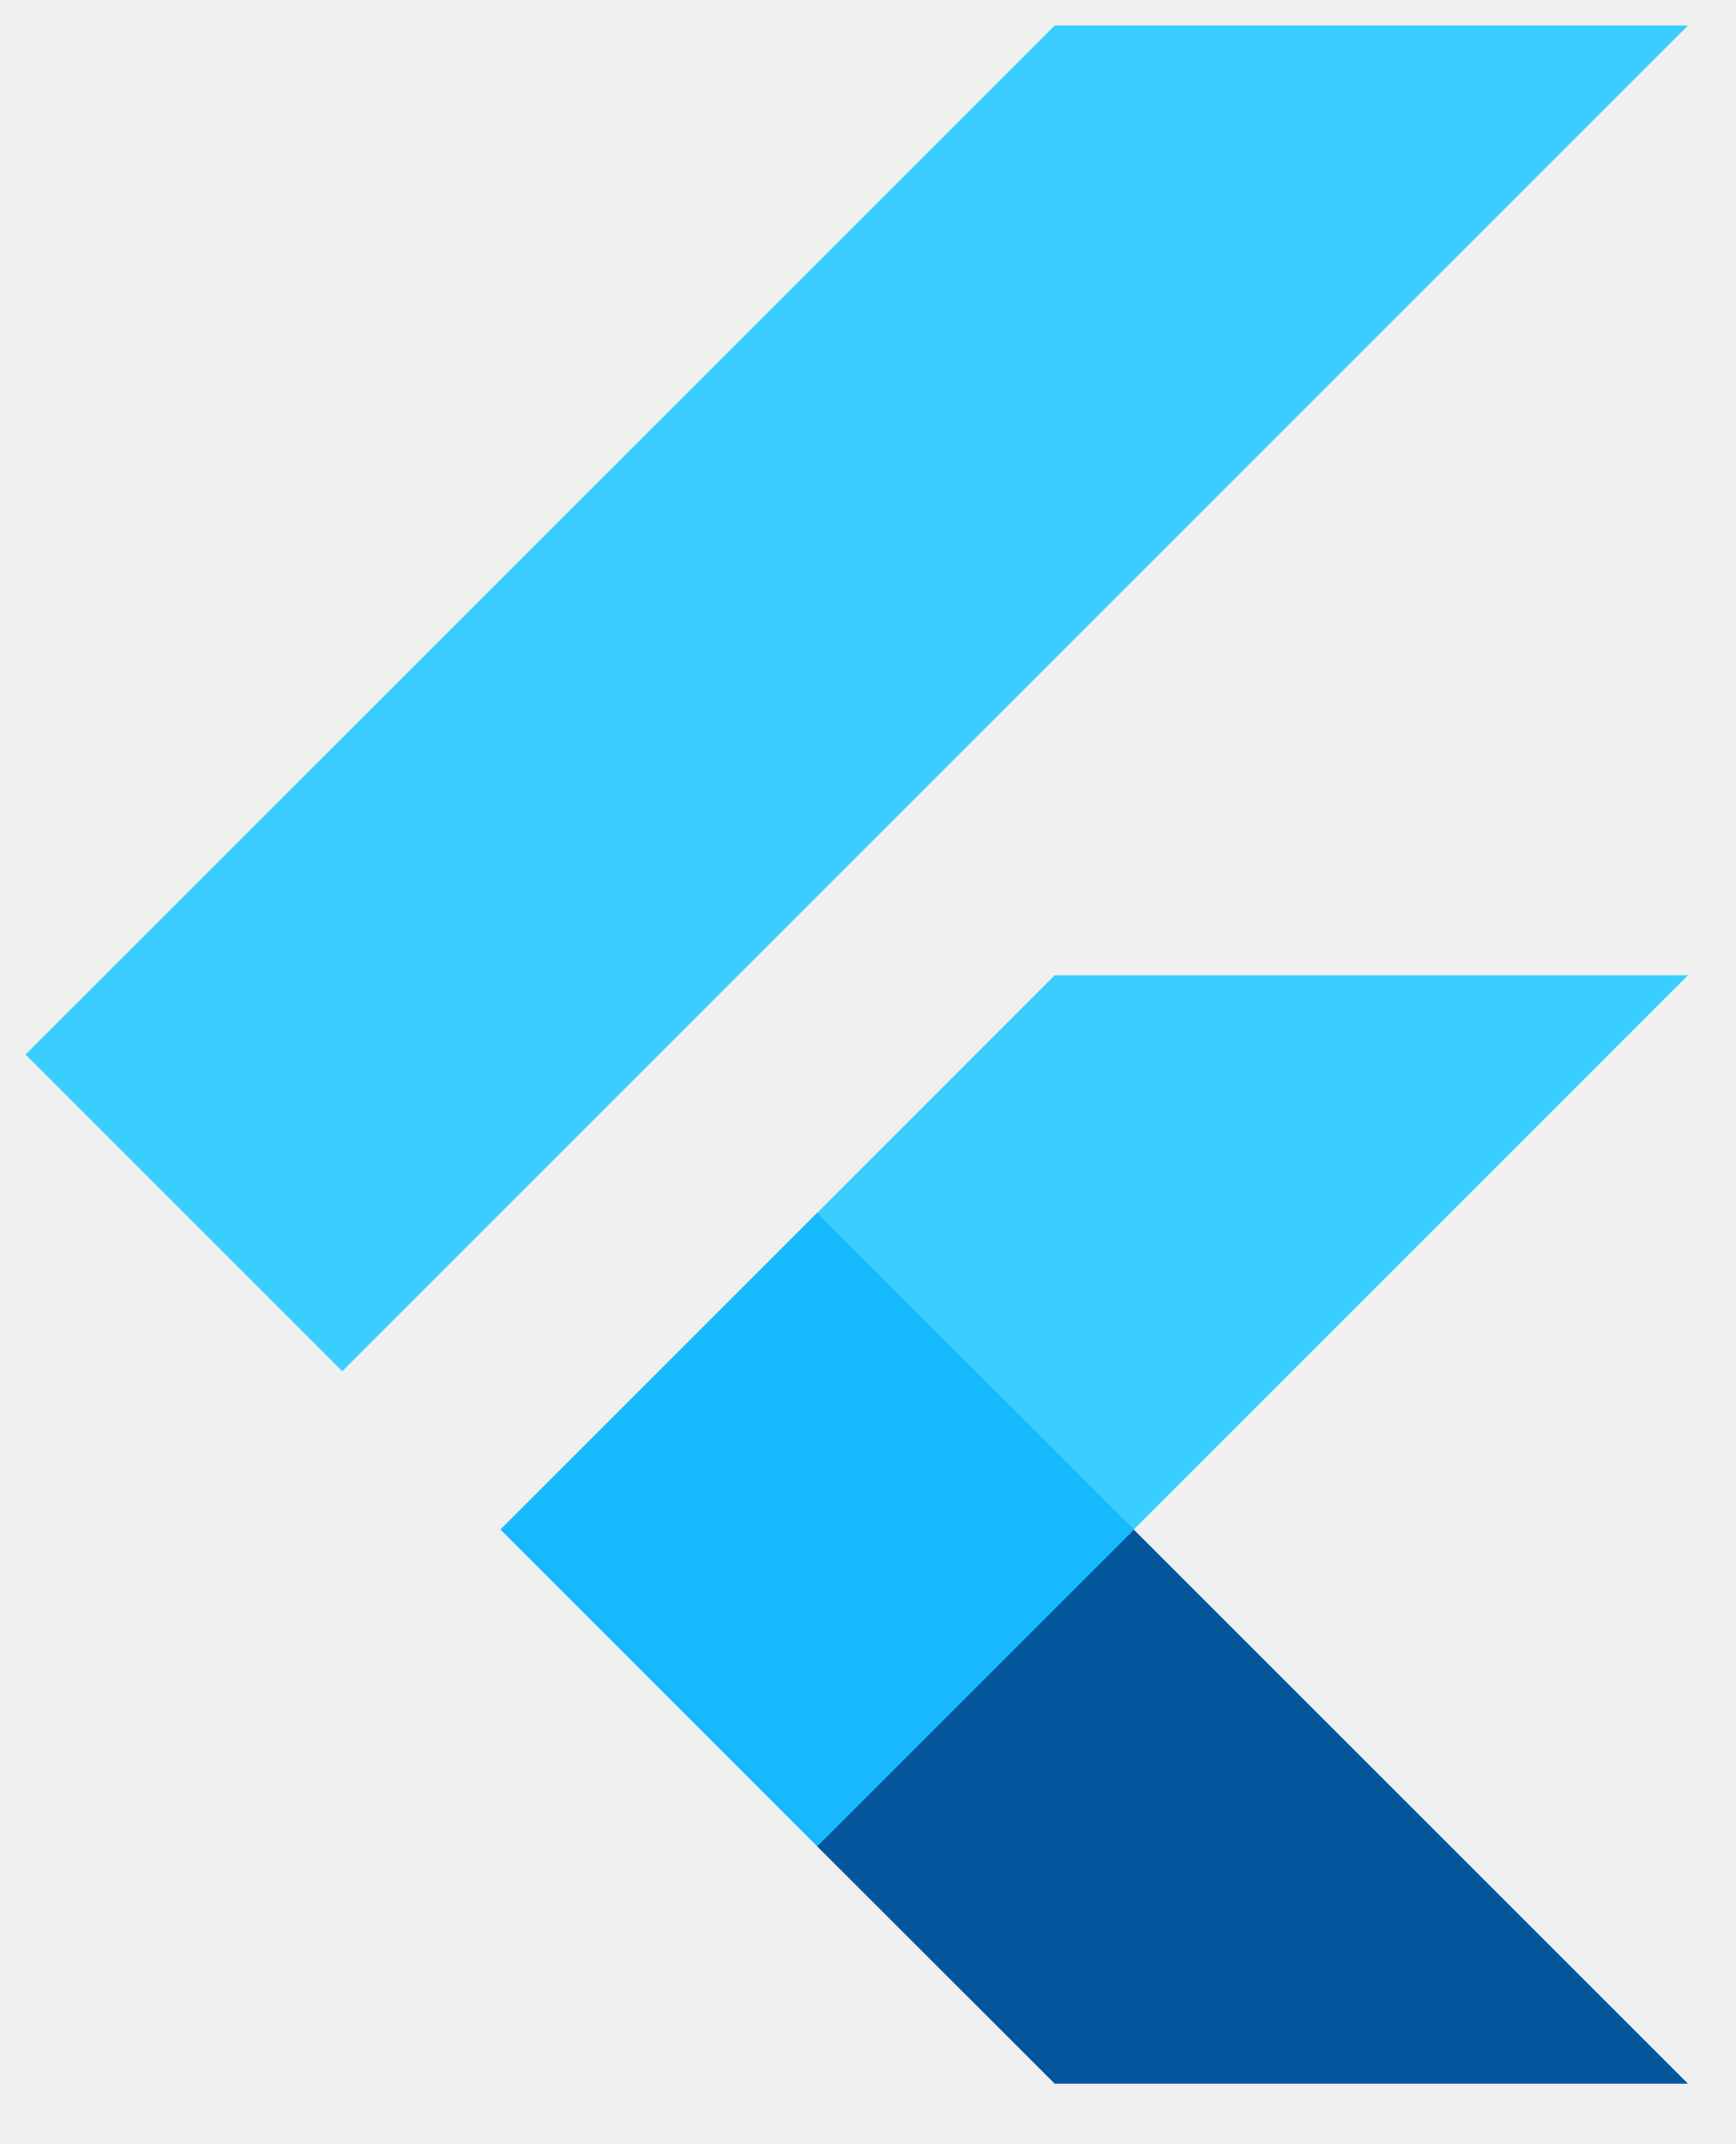
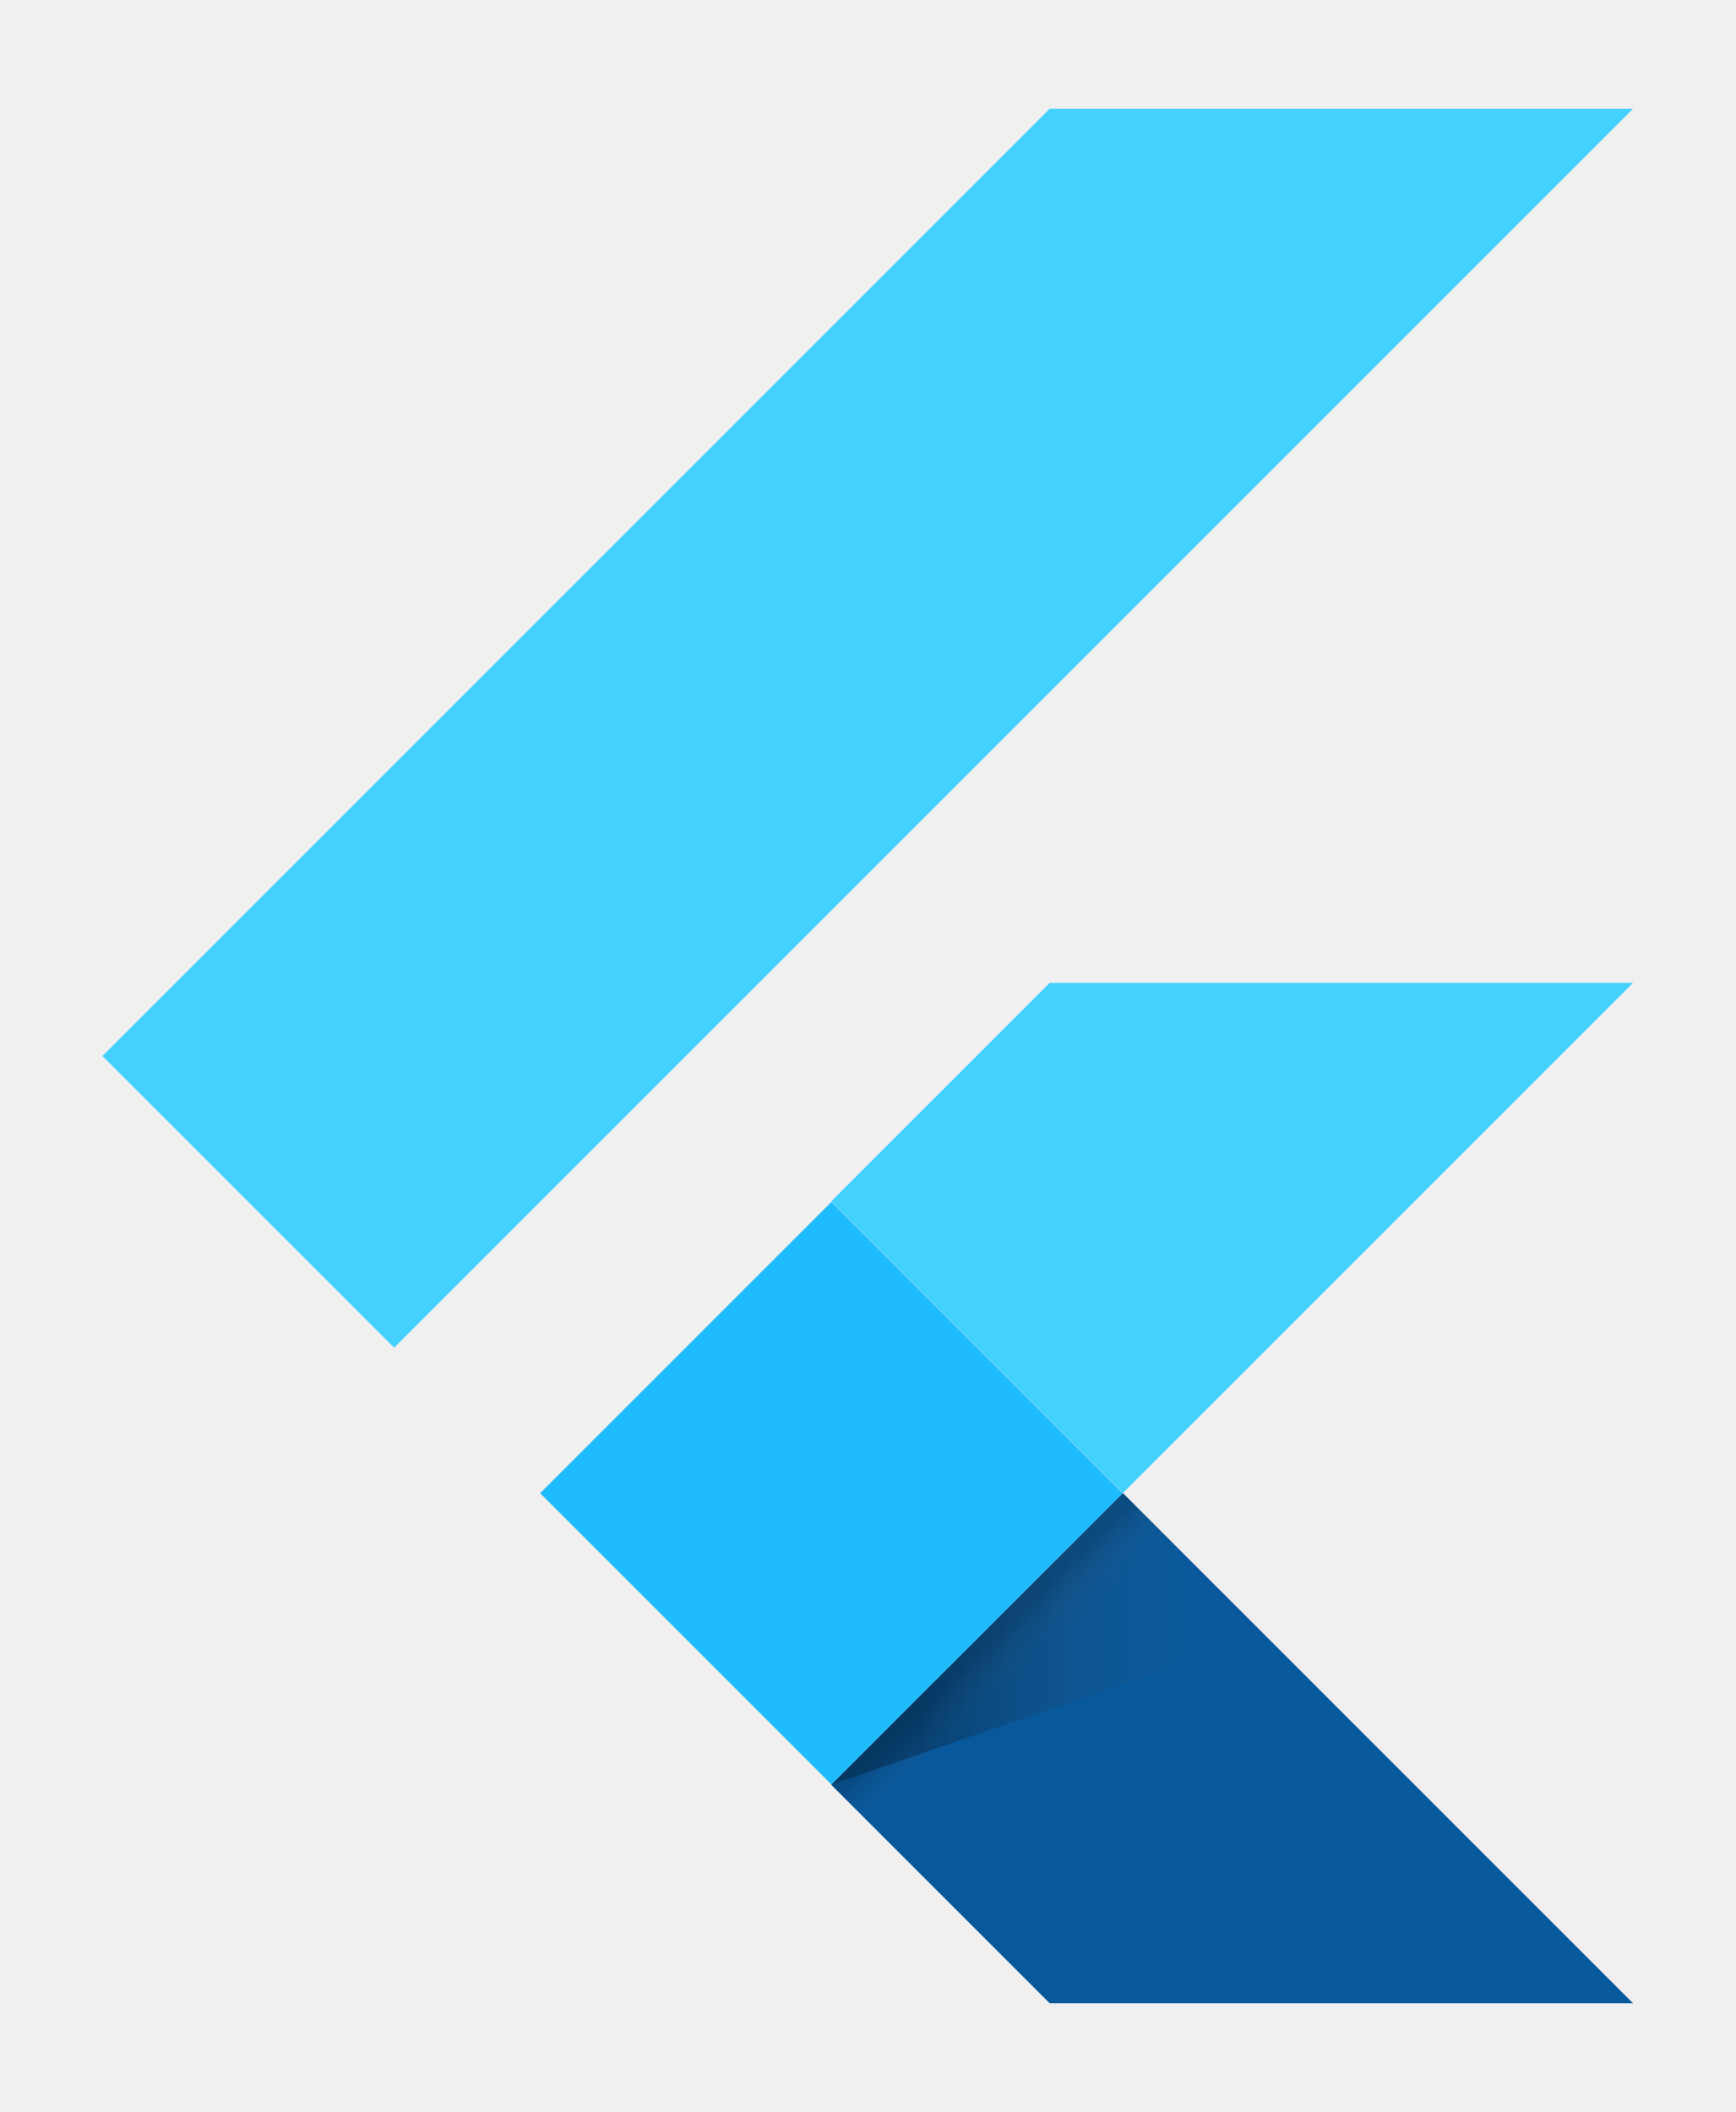
- <svg xmlns="http://www.w3.org/2000/svg" xmlns:xlink="http://www.w3.org/1999/xlink" viewBox="0 0 34 42" fill="#fff" fill-rule="evenodd" stroke="#000" stroke-linecap="round" stroke-linejoin="round">
-   <style>.B{fill-rule:nonzero}</style>
-   <use xlink:href="#C" x=".5" y=".5" />
+ <svg xmlns="http://www.w3.org/2000/svg" width="166" height="202" viewBox="0 0 166 202" fill="none">
+   <path d="M37.7 128.9L9.8 101L100.4 10.4H156.2" fill="#44D1FD" />
+   <path d="M156.2 94H100.4L79.5 114.9L107.4 142.8" fill="#44D1FD" />
+   <path d="M79.5 170.7L100.4 191.6H156.2L107.4 142.8" fill="#08589C" />
+   <path d="M79.521 114.957L51.662 142.816L79.521 170.676L107.381 142.816L79.521 114.957Z" fill="#1FBCFD" />
+   <path d="M107.381 142.816L79.521 170.676L83.41 174.565L111.27 146.705L107.381 142.816Z" fill="url(#paint0_linear_1305_4318)" />
+   <path d="M79.5 170.7L120.9 156.4L107.4 142.8" fill="url(#paint1_linear_1305_4318)" />
  <defs>
-     <linearGradient id="A" x1="19.68%" y1="119.30%" x2="69.89%" y2="44.82%">
-       <stop offset="0%" stop-color="#1a237e" stop-opacity=".4" />
-       <stop offset="1%" stop-color="#1a237e" stop-opacity="0" />
+     <linearGradient id="paint0_linear_1305_4318" x1="79.521" y1="170.676" x2="83.41" y2="174.565" gradientUnits="userSpaceOnUse">
+       <stop offset="0.2" stop-opacity="0.15" />
+       <stop offset="0.85" stop-color="#616161" stop-opacity="0.01" />
    </linearGradient>
-     <radialGradient id="B" cx="3%" cy="7%" r="135%" fx="3%" fy="7%">
-       <stop offset="0%" stop-color="#fff" stop-opacity=".1" />
-       <stop offset="1%" stop-color="#fff" stop-opacity="0" />
-     </radialGradient>
+     <linearGradient id="paint1_linear_1305_4318" x1="79.5" y1="142.8" x2="120.9" y2="142.8" gradientUnits="userSpaceOnUse">
+       <stop offset="0.2" stop-opacity="0.26" />
+       <stop offset="0.85" stop-color="#616161" stop-opacity="0.01" />
+     </linearGradient>
  </defs>
-   <symbol id="C" overflow="visible">
-     <g stroke="none">
-       <path d="M15.504 35.667l17.057-17.061H20.159L9.305 29.464zM0 20.159L20.159 0h12.403L6.203 26.362z" fill="#39cefd" class="B" />
-       <path d="M20.158 40.318h12.403L21.707 29.464l-6.203 6.203z" fill="#03569b" class="B" />
-       <path d="M21.707 29.464l-6.203 6.203 9.2-3.187z" fill="url(#A)" class="B" />
-       <path d="M9.304 29.461l6.203-6.203 6.204 6.203-6.204 6.203z" fill="#16b9fd" class="B" />
-       <path d="M32.561 18.606L21.708 29.464l10.854 10.858H20.159L9.301 29.464l10.858-10.858h12.403zM20.159 0L0 20.159l6.203 6.203L32.561 0H20.159z" fill="url(#B)" class="B" />
-     </g>
-   </symbol>
</svg>
